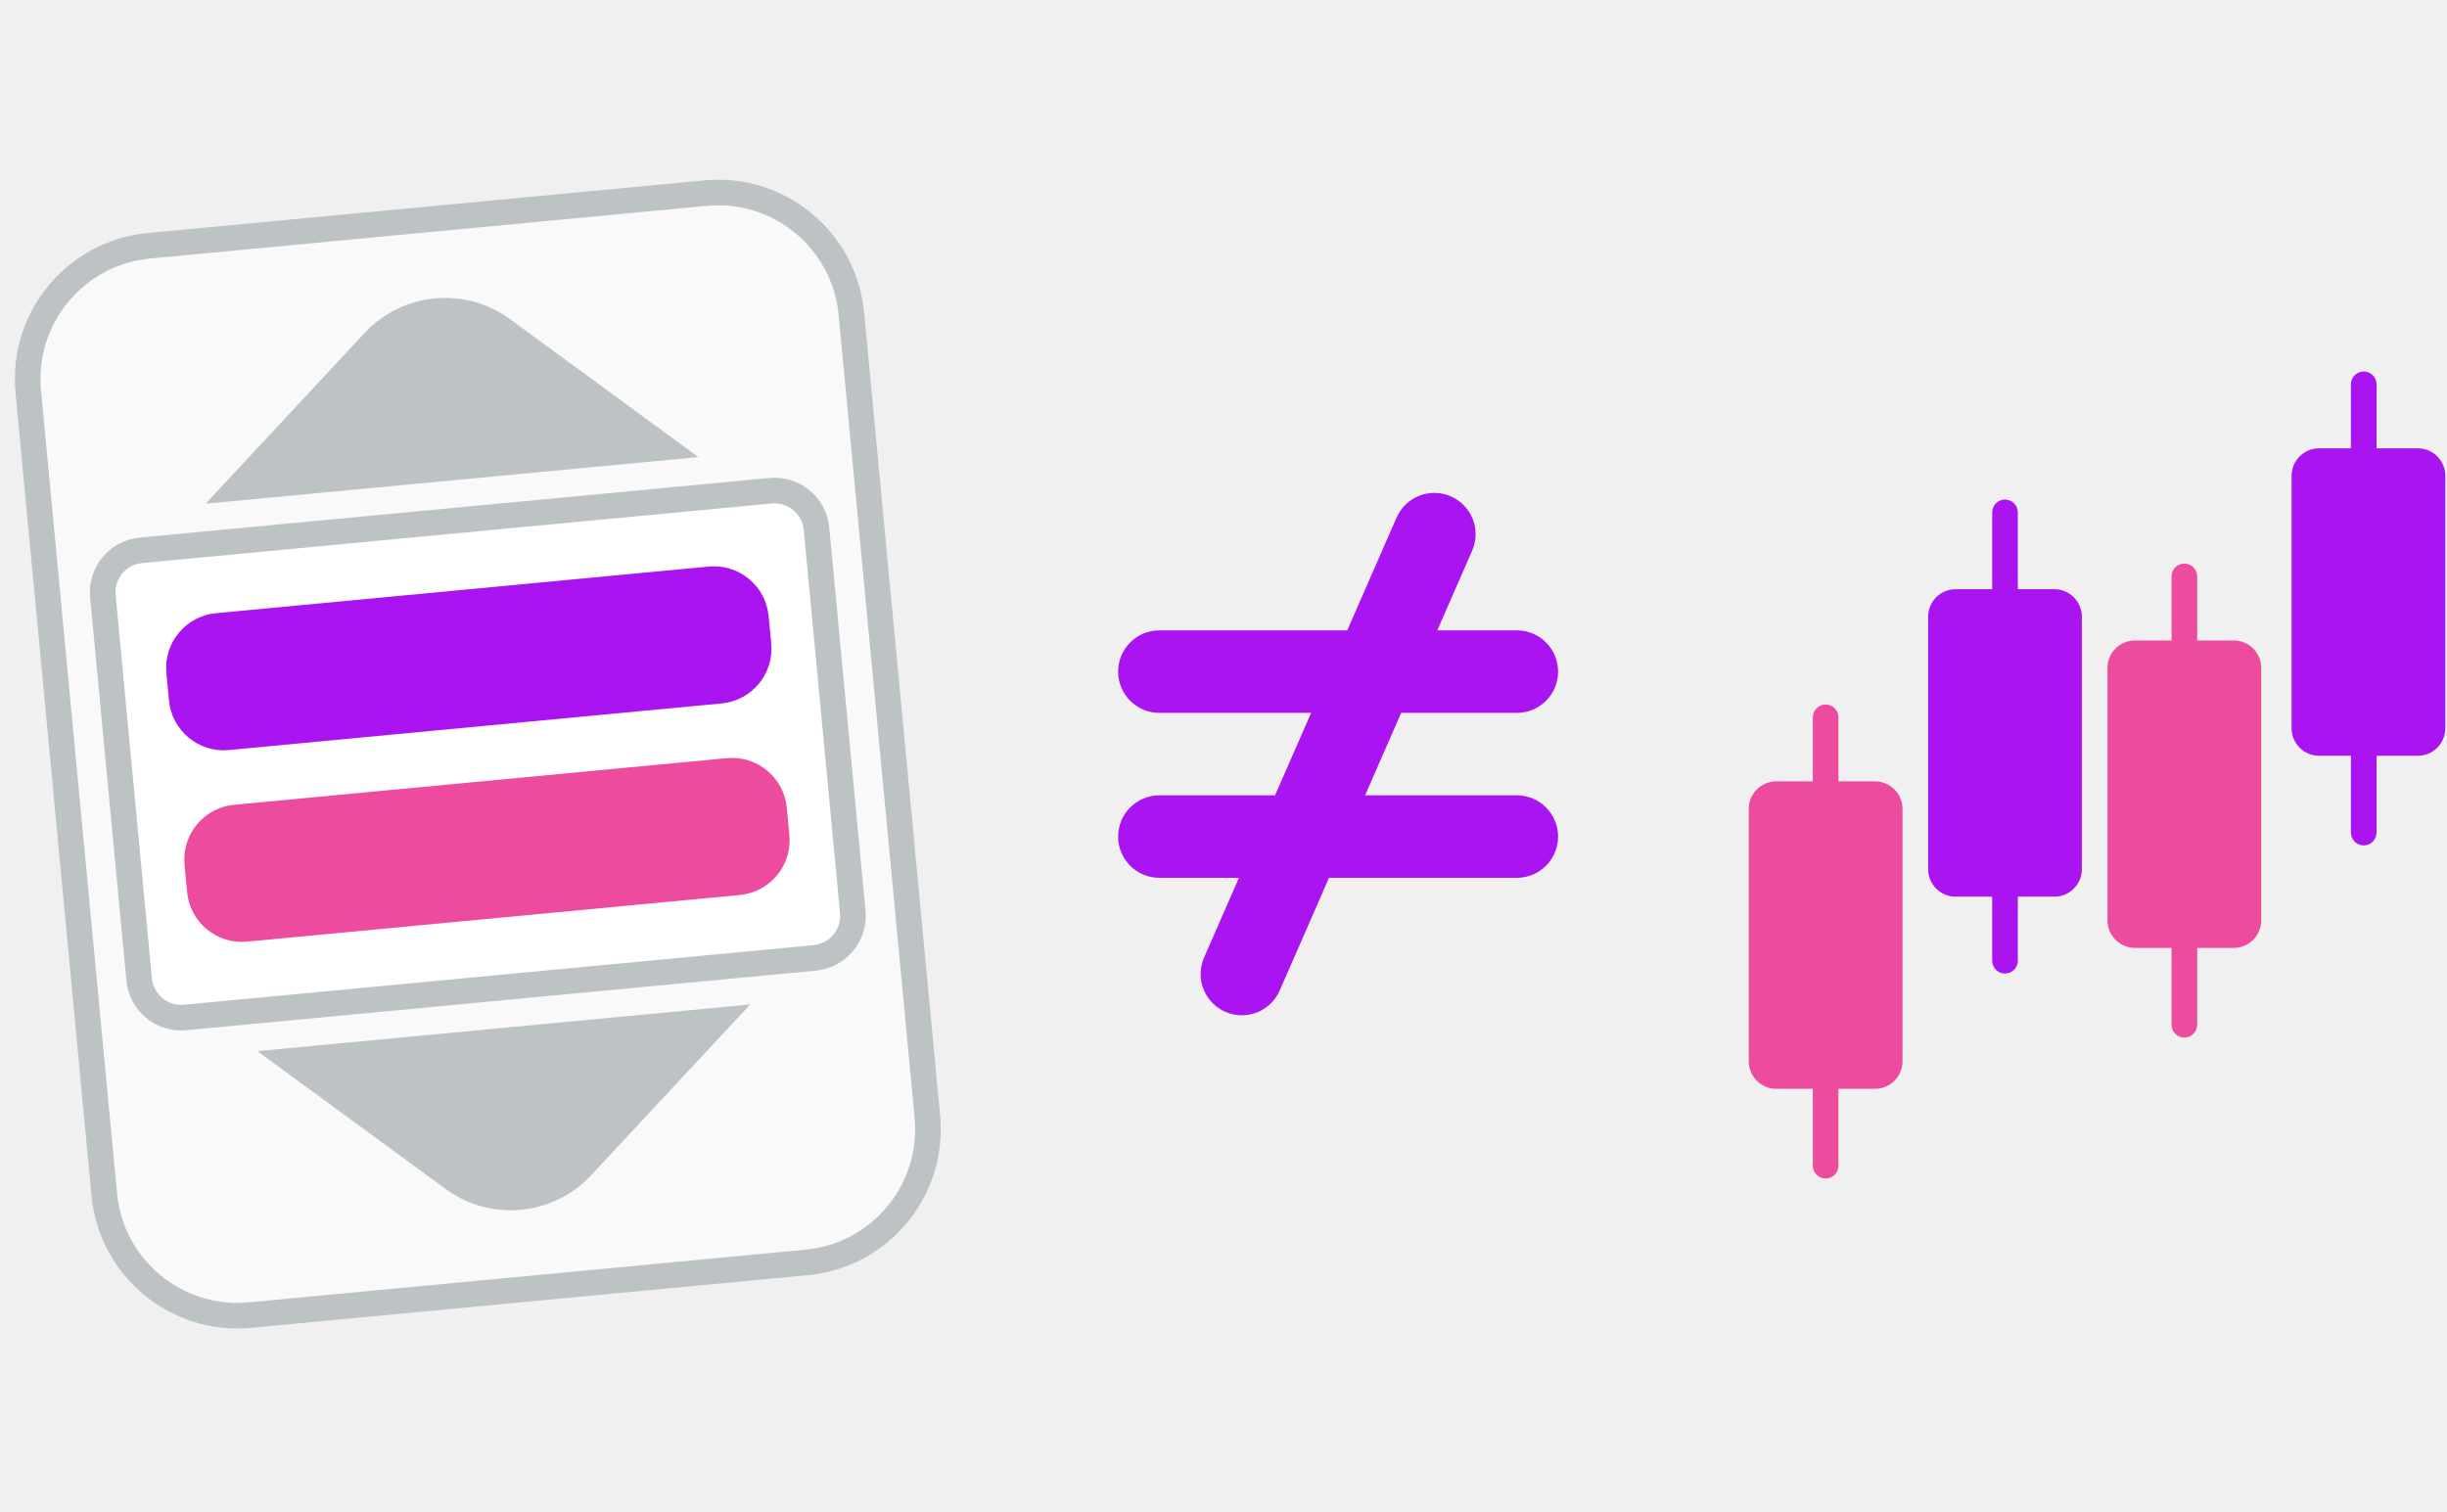
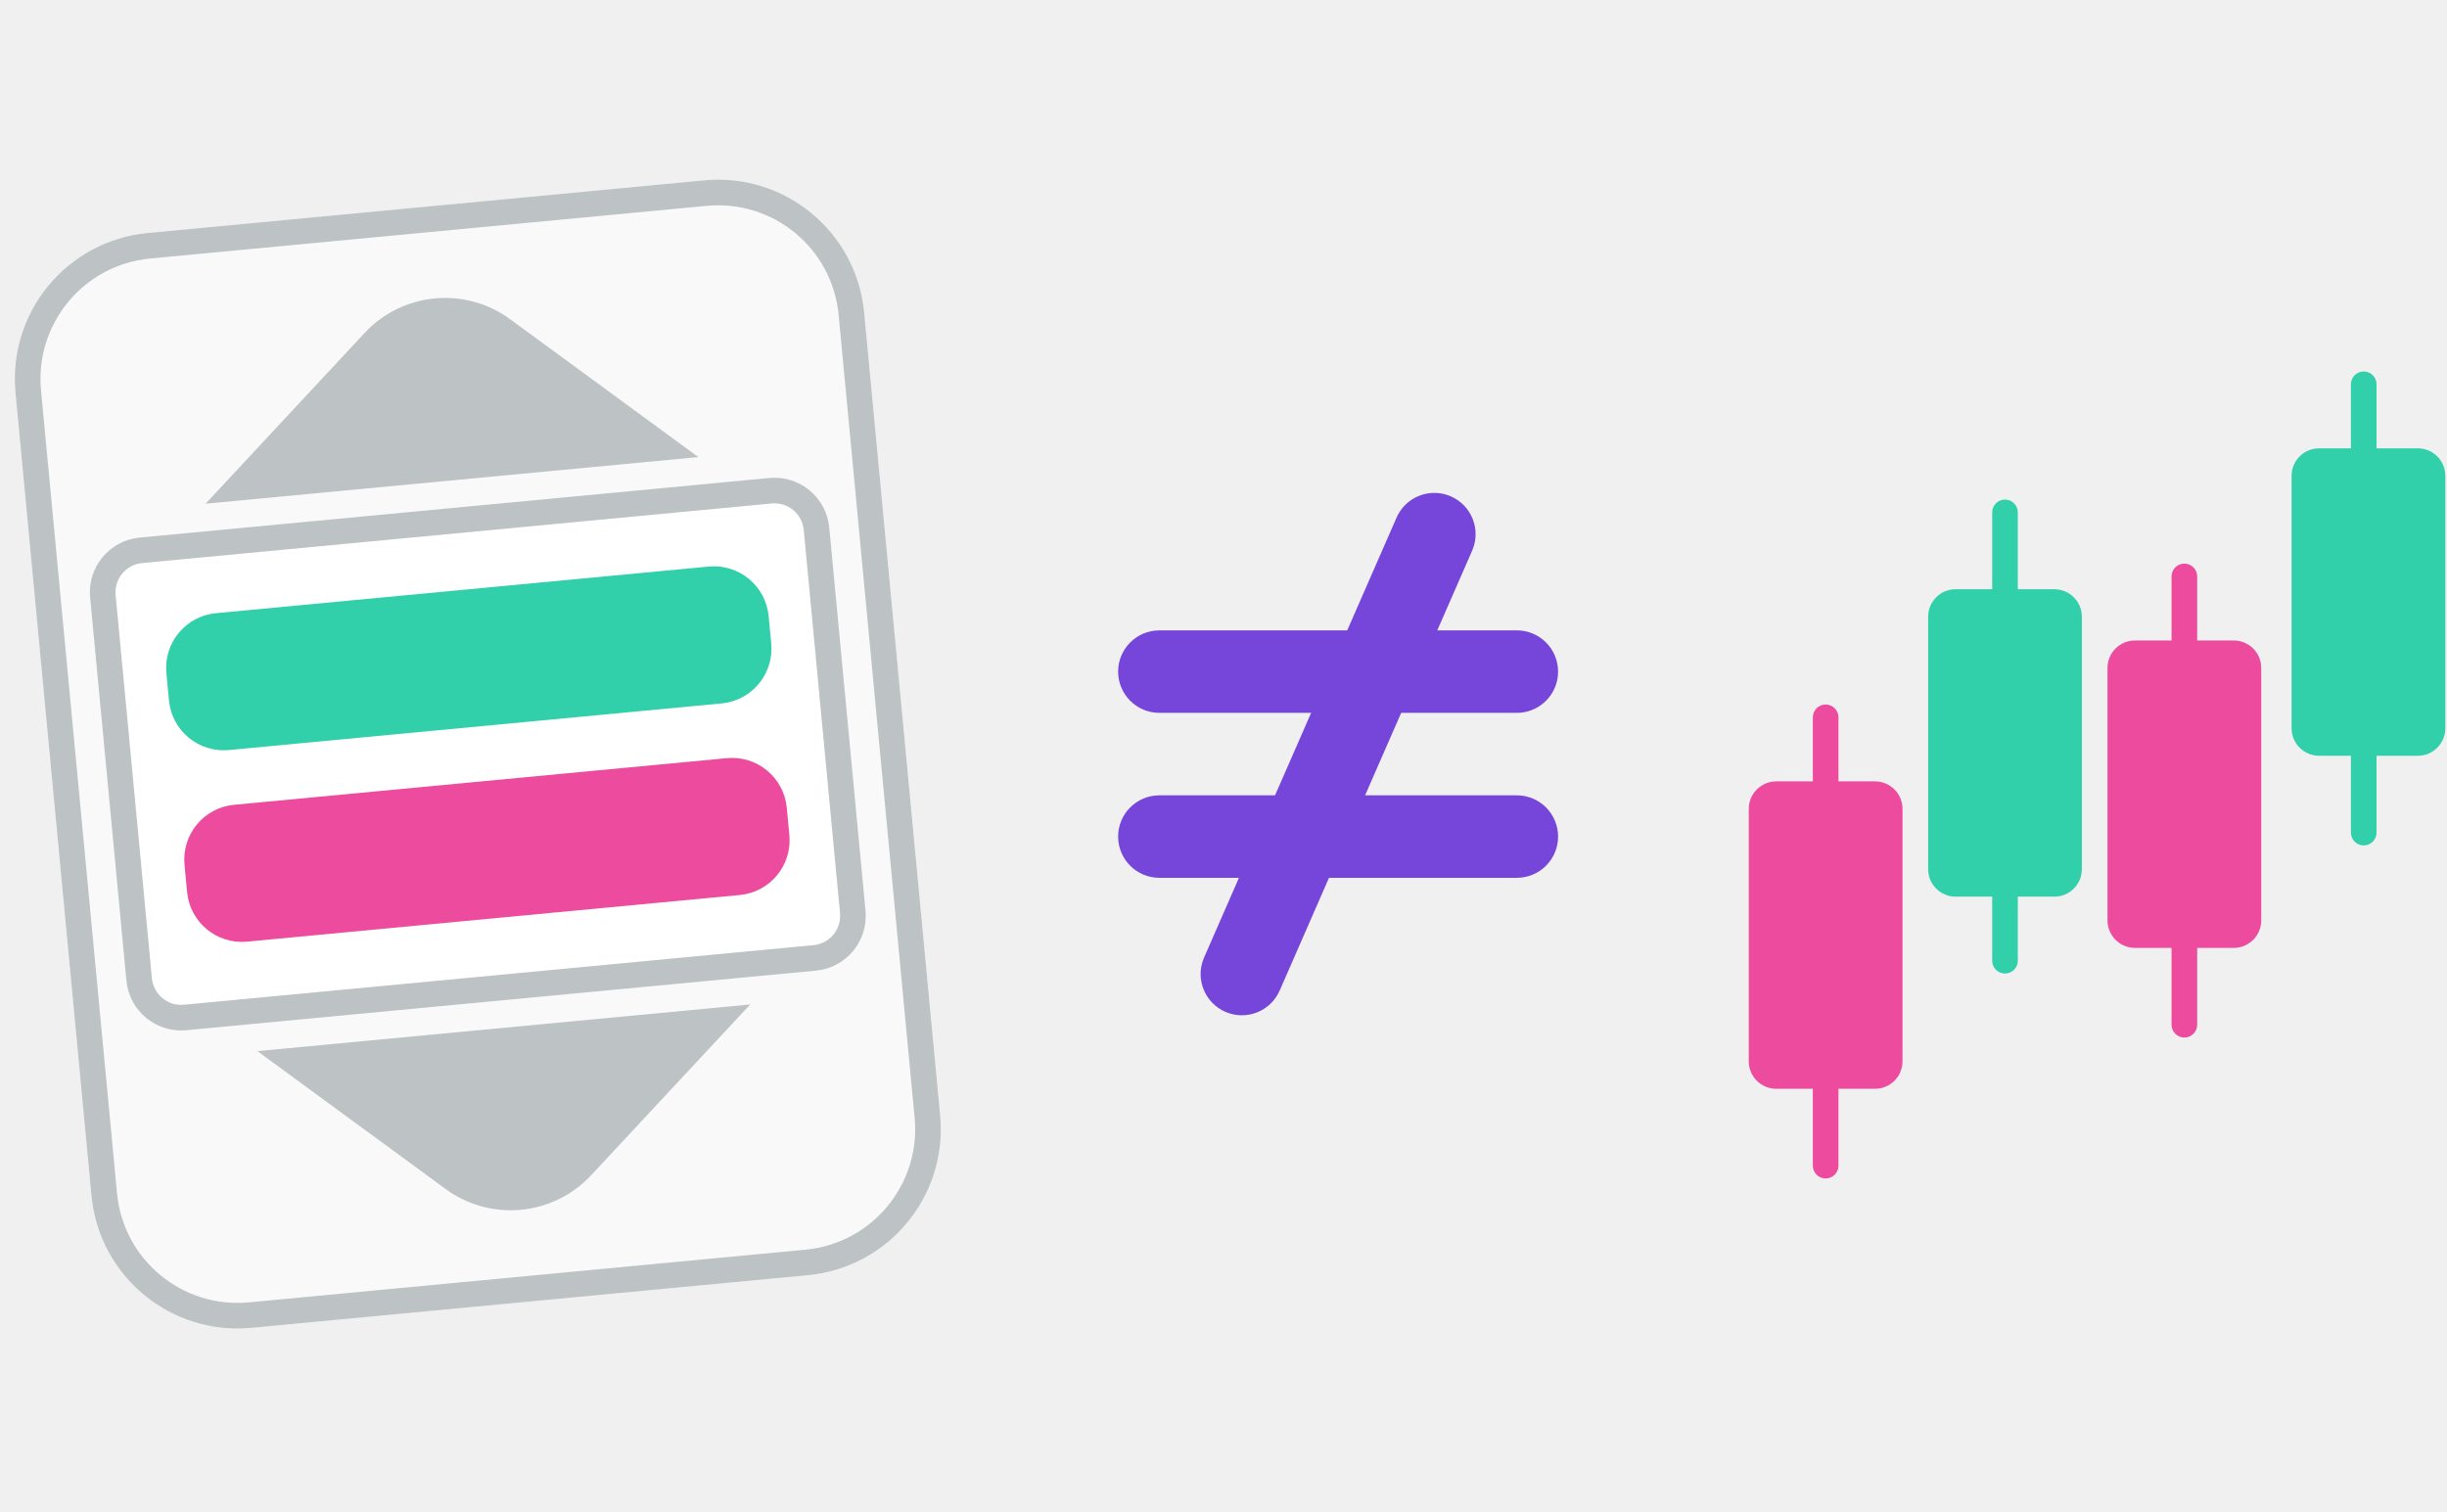
<svg xmlns="http://www.w3.org/2000/svg" width="191" height="118" fill="none" viewBox="0 0 191 118">
  <path fill="#ED4B9E" d="M170.5 81C169.948 81 169.5 80.552 169.5 80L169.5 45C169.5 44.448 169.948 44 170.5 44C171.052 44 171.5 44.448 171.5 45L171.5 80C171.5 80.552 171.052 81 170.5 81Z" />
  <path fill="#ED4B9E" d="M142.5 92C141.948 92 141.5 91.552 141.5 91L141.5 56C141.5 55.448 141.948 55 142.5 55C143.052 55 143.5 55.448 143.5 56L143.5 91C143.5 91.552 143.052 92 142.5 92Z" />
-   <path fill="#aa14f0" d="M156.5 76C155.948 76 155.5 75.552 155.5 75L155.5 40C155.5 39.448 155.948 39 156.5 39C157.052 39 157.5 39.448 157.5 40L157.5 75C157.5 75.552 157.052 76 156.5 76Z" />
-   <path fill="#aa14f0" d="M184.5 66C183.948 66 183.5 65.552 183.5 65L183.5 30C183.5 29.448 183.948 29 184.5 29C185.052 29 185.5 29.448 185.5 30L185.5 65C185.5 65.552 185.052 66 184.5 66Z" />
+   <path fill="#31D0AA" d="M156.5 76C155.948 76 155.5 75.552 155.5 75L155.5 40C155.5 39.448 155.948 39 156.5 39C157.052 39 157.5 39.448 157.5 40L157.5 75C157.5 75.552 157.052 76 156.5 76Z" />
+   <path fill="#31D0AA" d="M184.5 66C183.948 66 183.5 65.552 183.5 65L183.5 30C183.5 29.448 183.948 29 184.5 29C185.052 29 185.5 29.448 185.5 30L185.5 65C185.5 65.552 185.052 66 184.5 66Z" />
  <path fill="#ED4B9E" d="M166.646 74C165.461 74 164.5 73.039 164.5 71.854L164.5 52.146C164.5 50.961 165.461 50 166.646 50L174.354 50C175.539 50 176.5 50.961 176.5 52.146L176.5 71.854C176.5 73.039 175.539 74 174.354 74L166.646 74Z" />
  <path fill="#ED4B9E" d="M138.646 85C137.461 85 136.5 84.039 136.5 82.854L136.5 63.146C136.5 61.961 137.461 61 138.646 61L146.354 61C147.539 61 148.5 61.961 148.5 63.146L148.5 82.854C148.5 84.039 147.539 85 146.354 85L138.646 85Z" />
-   <path fill="#aa14f0" d="M152.646 70C151.461 70 150.5 69.039 150.5 67.854L150.5 48.146C150.5 46.961 151.461 46 152.646 46L160.354 46C161.539 46 162.5 46.961 162.5 48.146L162.5 67.854C162.5 69.039 161.539 70 160.354 70L152.646 70Z" />
-   <path fill="#aa14f0" d="M181.015 59C179.83 59 178.869 58.039 178.869 56.854L178.869 37.146C178.869 35.961 179.83 35 181.015 35L188.722 35C189.908 35 190.869 35.961 190.869 37.146L190.869 56.854C190.869 58.039 189.908 59 188.722 59L181.015 59Z" />
+   <path fill="#31D0AA" d="M152.646 70C151.461 70 150.5 69.039 150.5 67.854L150.5 48.146C150.5 46.961 151.461 46 152.646 46L160.354 46C161.539 46 162.5 46.961 162.5 48.146L162.5 67.854C162.5 69.039 161.539 70 160.354 70L152.646 70Z" />
+   <path fill="#31D0AA" d="M181.015 59C179.83 59 178.869 58.039 178.869 56.854L178.869 37.146C178.869 35.961 179.83 35 181.015 35L188.722 35C189.908 35 190.869 35.961 190.869 37.146L190.869 56.854C190.869 58.039 189.908 59 188.722 59L181.015 59Z" />
  <path fill="#FAF9FA" d="M1.21 30.666C0.614 24.372 5.234 18.787 11.528 18.191L54.976 14.079C61.27 13.483 66.855 18.102 67.451 24.396L73.383 87.076C73.979 93.37 69.359 98.955 63.065 99.55L19.617 103.663C13.323 104.258 7.738 99.639 7.142 93.345L1.21 30.666Z" />
  <path fill="#BDC2C4" fill-rule="evenodd" d="M55.164 16.07L11.716 20.182C6.522 20.674 2.71 25.283 3.201 30.477L9.134 93.157C9.625 98.351 14.235 102.163 19.429 101.672L62.877 97.559C68.071 97.068 71.883 92.458 71.392 87.264L65.46 24.585C64.968 19.39 60.359 15.578 55.164 16.07ZM11.528 18.191C5.234 18.787 0.614 24.372 1.21 30.666L7.142 93.345C7.738 99.639 13.323 104.258 19.617 103.663L63.065 99.55C69.359 98.955 73.979 93.37 73.383 87.076L67.451 24.396C66.855 18.102 61.27 13.483 54.976 14.079L11.528 18.191Z" clip-rule="evenodd" />
  <path fill="#fff" d="M7.034 46.644C6.811 44.283 8.543 42.189 10.903 41.966L60.05 37.314C62.41 37.091 64.504 38.823 64.728 41.183L67.559 71.098C67.782 73.459 66.05 75.553 63.69 75.776L14.544 80.428C12.183 80.651 10.089 78.919 9.866 76.559L7.034 46.644Z" />
  <path fill="#BDC2C4" fill-rule="evenodd" d="M60.238 39.305L11.092 43.957C9.831 44.076 8.906 45.195 9.025 46.455L11.857 76.37C11.976 77.631 13.095 78.556 14.355 78.437L63.501 73.785C64.762 73.666 65.687 72.547 65.568 71.287L62.736 41.372C62.617 40.111 61.498 39.186 60.238 39.305ZM10.903 41.966C8.543 42.189 6.811 44.283 7.034 46.644L9.866 76.559C10.089 78.919 12.183 80.651 14.544 80.428L63.69 75.776C66.05 75.553 67.782 73.459 67.559 71.098L64.728 41.183C64.504 38.823 62.41 37.091 60.05 37.314L10.903 41.966Z" clip-rule="evenodd" />
  <path fill="#ED4B9E" d="M14.402 67.505C14.179 65.145 15.911 63.051 18.271 62.828L56.734 59.187C59.094 58.964 61.188 60.696 61.412 63.056L61.614 65.193C61.837 67.553 60.105 69.648 57.745 69.871L19.282 73.511C16.922 73.735 14.828 72.002 14.604 69.642L14.402 67.505Z" />
-   <path fill="#aa14f0" d="M12.987 52.548C12.763 50.188 14.495 48.093 16.856 47.87L55.318 44.23C57.678 44.006 59.773 45.739 59.996 48.099L60.198 50.236C60.422 52.596 58.689 54.69 56.329 54.914L17.867 58.554C15.507 58.777 13.412 57.045 13.189 54.685L12.987 52.548Z" />
+   <path fill="#31D0AA" d="M12.987 52.548C12.763 50.188 14.495 48.093 16.856 47.87L55.318 44.23C57.678 44.006 59.773 45.739 59.996 48.099L60.198 50.236C60.422 52.596 58.689 54.69 56.329 54.914L17.867 58.554C15.507 58.777 13.412 57.045 13.189 54.685L12.987 52.548Z" />
  <path fill="#BDC2C4" d="M16.047 39.322L28.459 25.993C31.425 22.808 36.305 22.346 39.816 24.918L54.509 35.682L16.047 39.322Z" />
  <path fill="#BDC2C4" d="M20.091 82.058L34.784 92.823C38.295 95.395 43.175 94.933 46.141 91.748L58.554 78.418L20.091 82.058Z" />
-   <path fill="#AA14F0" fill-rule="evenodd" d="M87.275 52.431C87.275 50.653 88.716 49.212 90.495 49.212H118.397C120.175 49.212 121.616 50.653 121.616 52.431C121.616 54.209 120.175 55.651 118.397 55.651H90.495C88.716 55.651 87.275 54.209 87.275 52.431Z" clip-rule="evenodd" />
-   <path fill="#AA14F0" fill-rule="evenodd" d="M87.275 65.309C87.275 63.531 88.716 62.09 90.495 62.09H118.397C120.175 62.09 121.616 63.531 121.616 65.309C121.616 67.087 120.175 68.529 118.397 68.529H90.495C88.716 68.529 87.275 67.087 87.275 65.309Z" clip-rule="evenodd" />
-   <path fill="#AA14F0" fill-rule="evenodd" d="M95.644 78.991C94.015 78.278 93.272 76.38 93.984 74.751L109.008 40.409C109.721 38.78 111.619 38.037 113.248 38.75C114.877 39.463 115.62 41.361 114.908 42.99L99.884 77.331C99.171 78.96 97.273 79.703 95.644 78.991Z" clip-rule="evenodd" />
+   <path fill="#7645D9" fill-rule="evenodd" d="M87.275 52.431C87.275 50.653 88.716 49.212 90.495 49.212H118.397C120.175 49.212 121.616 50.653 121.616 52.431C121.616 54.209 120.175 55.651 118.397 55.651H90.495C88.716 55.651 87.275 54.209 87.275 52.431Z" clip-rule="evenodd" />
+   <path fill="#7645D9" fill-rule="evenodd" d="M87.275 65.309C87.275 63.531 88.716 62.09 90.495 62.09H118.397C120.175 62.09 121.616 63.531 121.616 65.309C121.616 67.087 120.175 68.529 118.397 68.529H90.495C88.716 68.529 87.275 67.087 87.275 65.309Z" clip-rule="evenodd" />
+   <path fill="#7645D9" fill-rule="evenodd" d="M95.644 78.991C94.015 78.278 93.272 76.38 93.984 74.751L109.008 40.409C109.721 38.78 111.619 38.037 113.248 38.75C114.877 39.463 115.62 41.361 114.908 42.99L99.884 77.331C99.171 78.96 97.273 79.703 95.644 78.991Z" clip-rule="evenodd" />
</svg>
